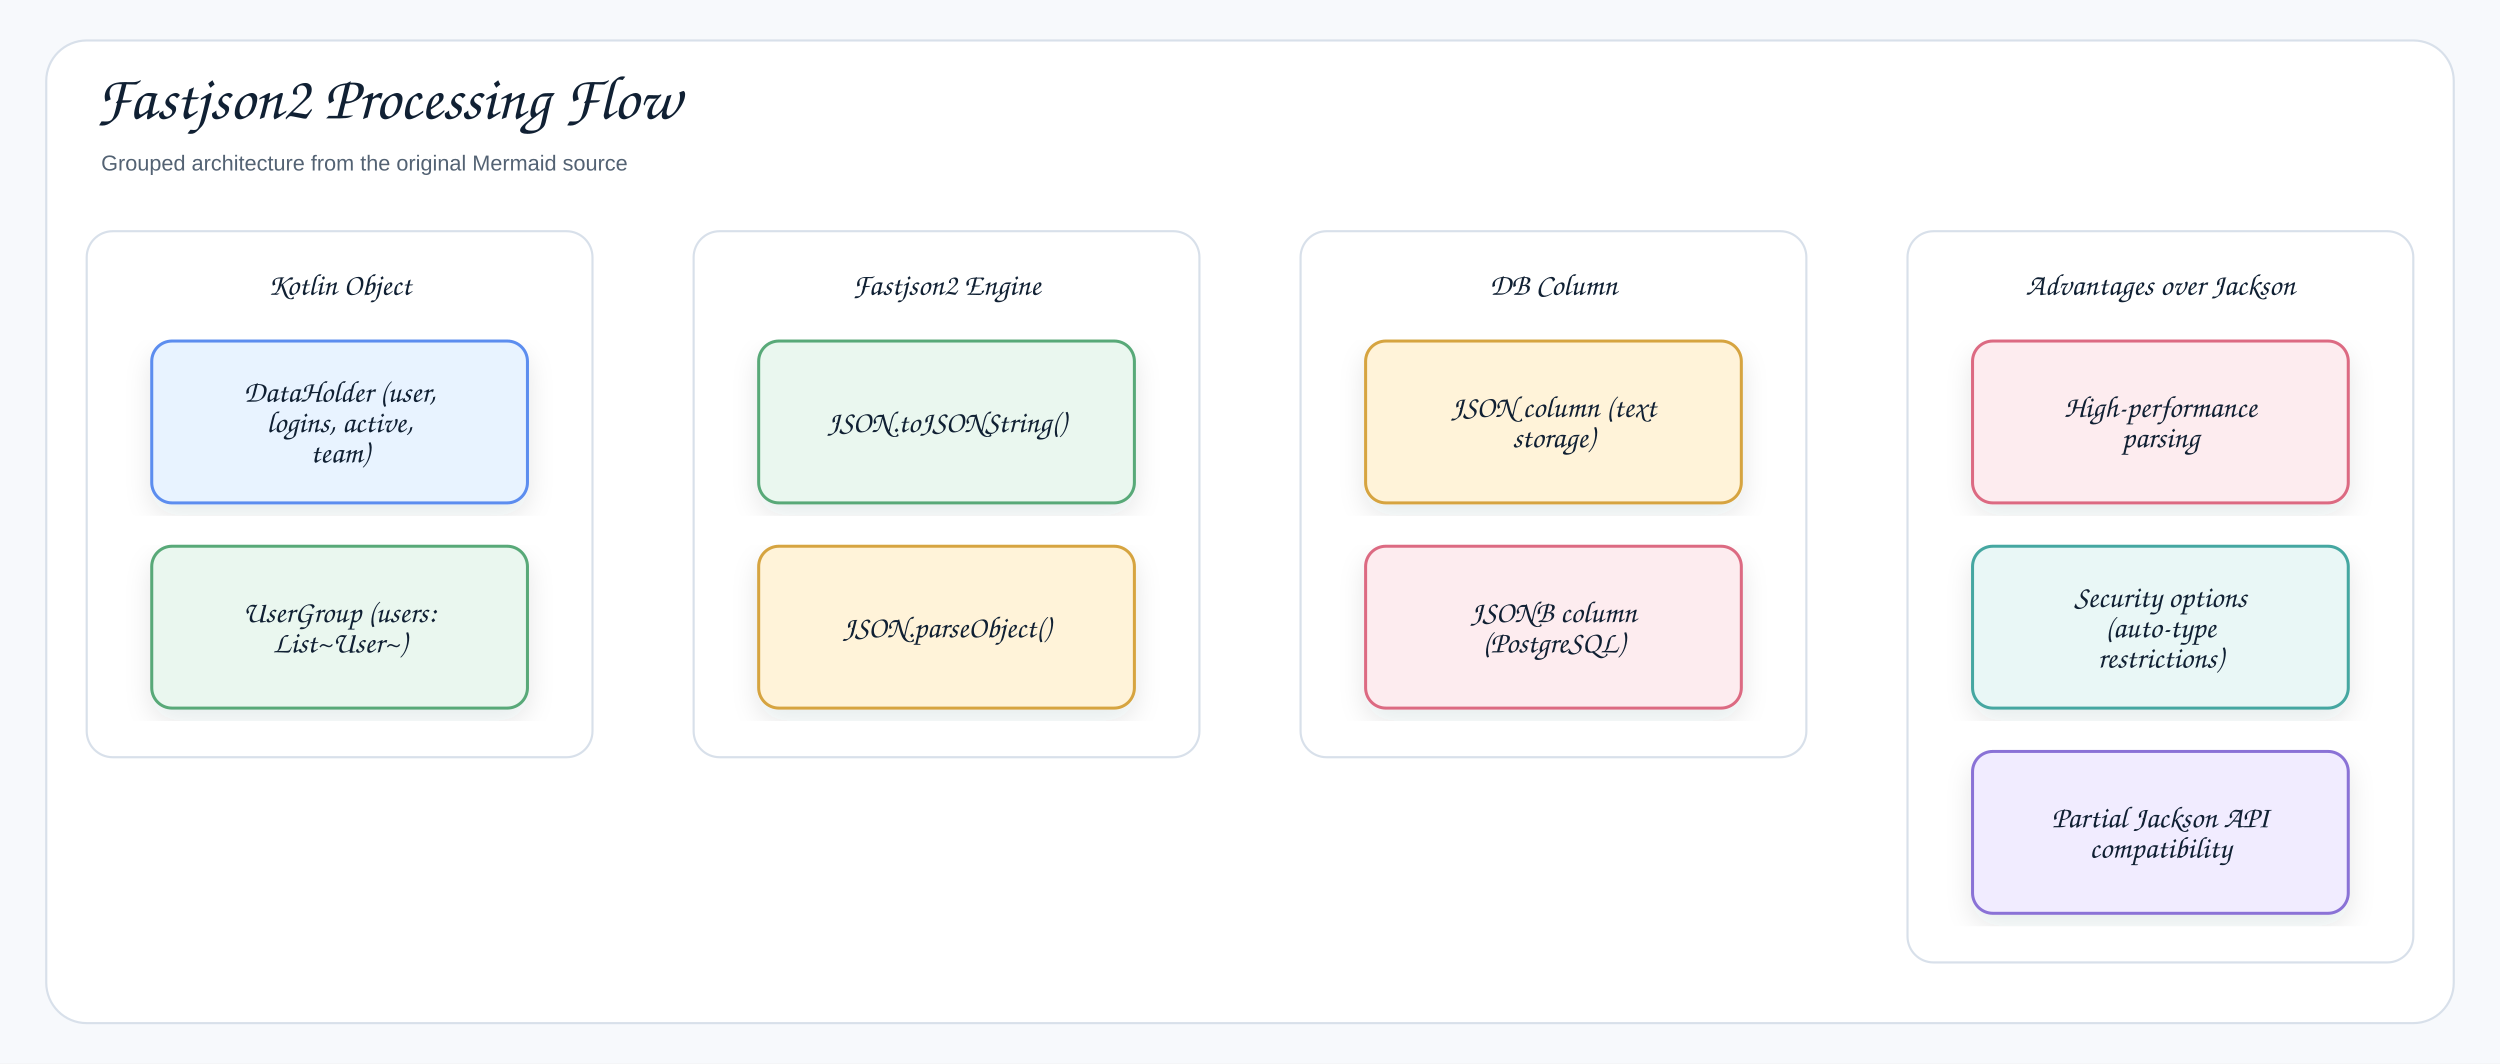
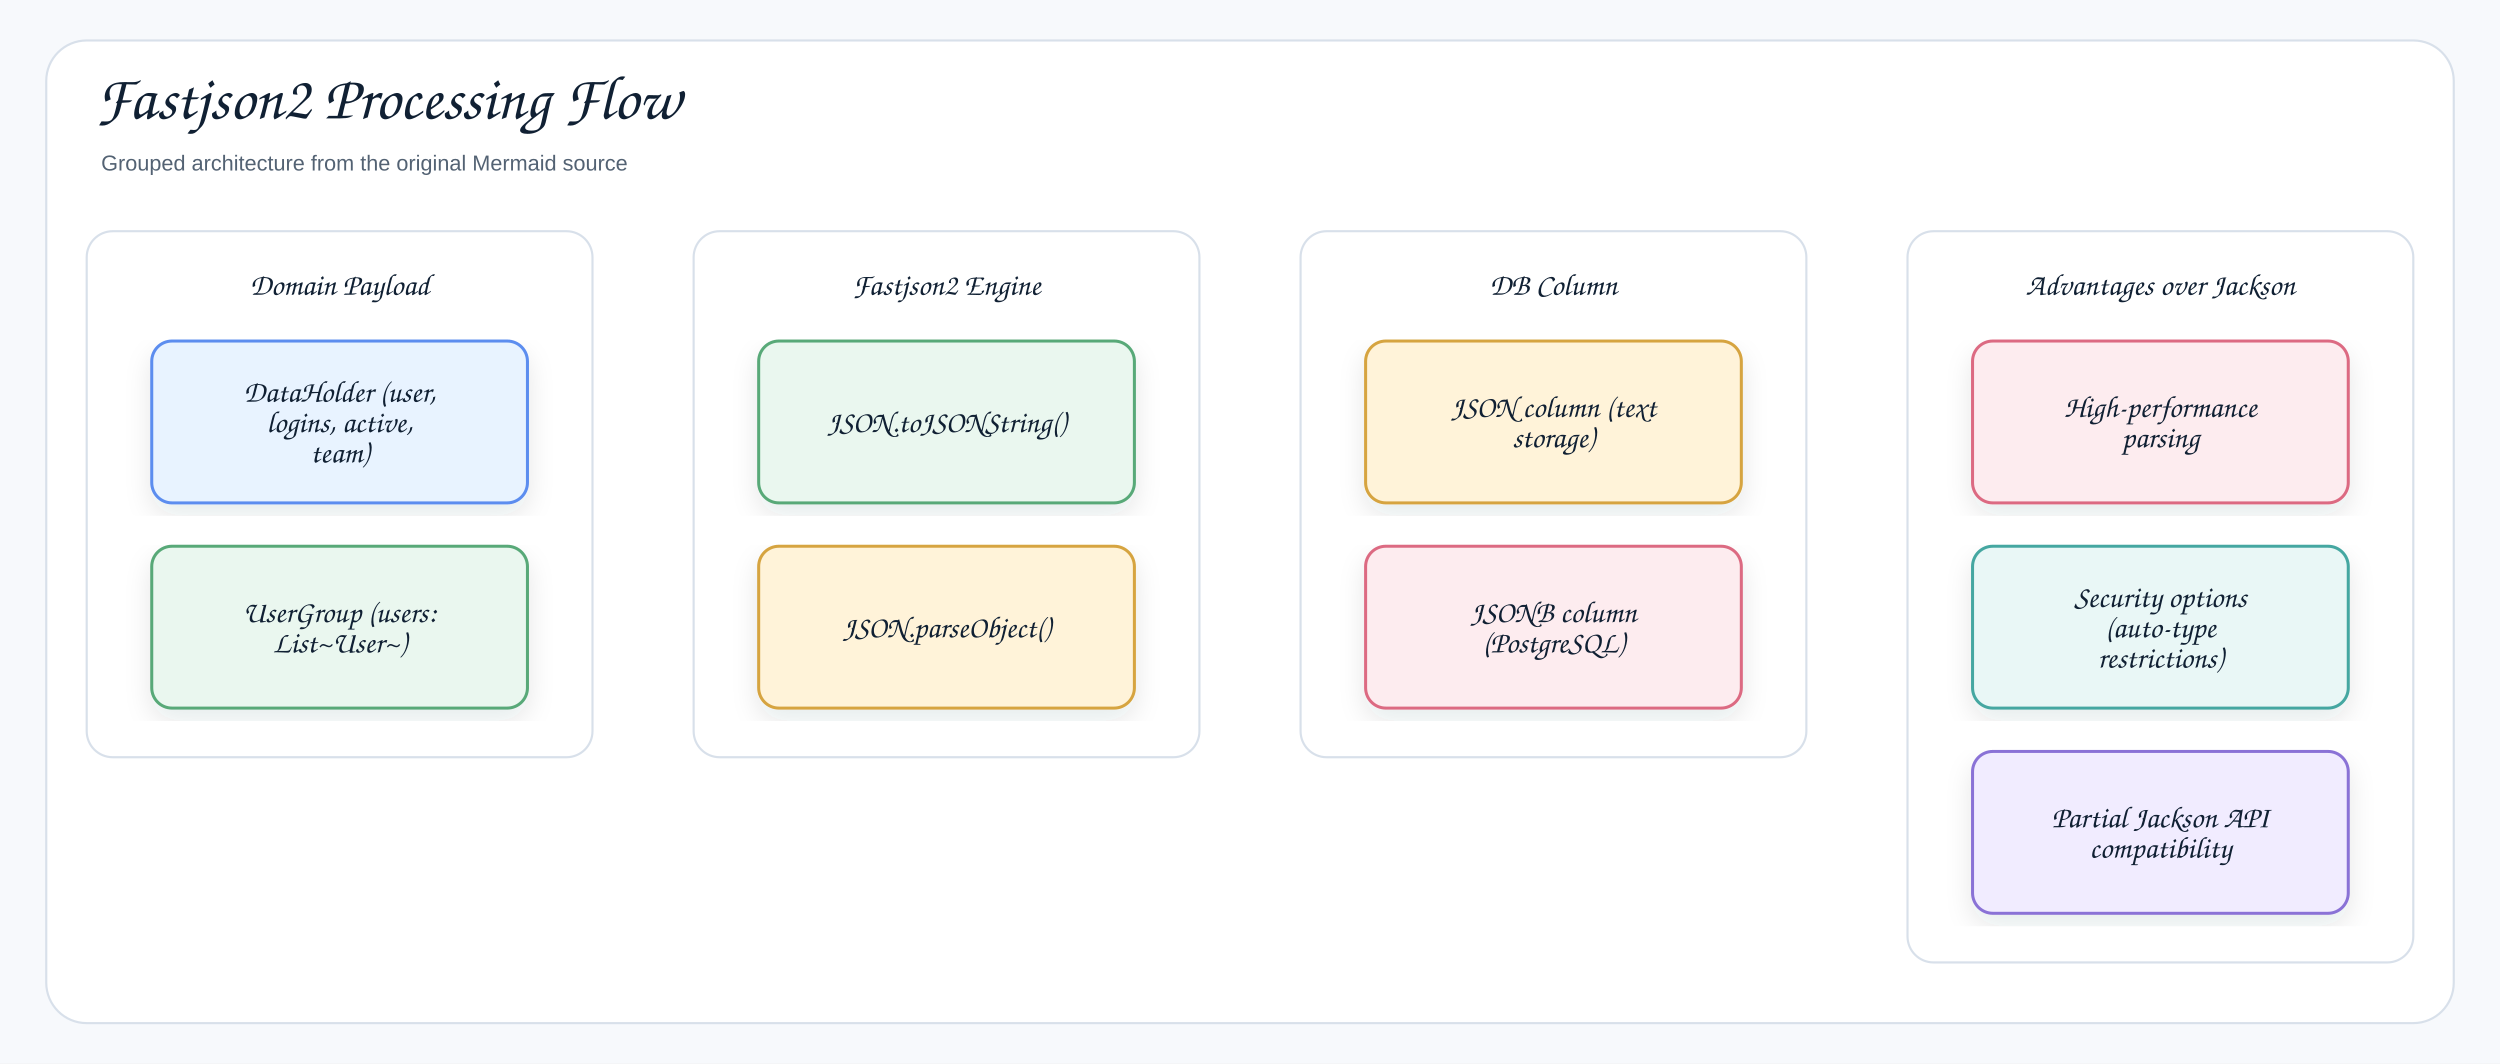
<svg xmlns="http://www.w3.org/2000/svg" width="1730" height="736" viewBox="0 0 1730 736" role="img" aria-label="Fastjson2 Processing Flow">
  <defs>
    <filter id="shadow" x="-8%" y="-8%" width="116%" height="116%">
      <feDropShadow dx="0" dy="8" stdDeviation="9" flood-color="#1f2937" flood-opacity="0.10" />
    </filter>
    <marker id="openArrow" markerWidth="12" markerHeight="10" refX="10" refY="5" orient="auto" markerUnits="strokeWidth">
      <path d="M 1 1 L 10 5 L 1 9" fill="none" stroke="#758297" stroke-width="1.8" stroke-linecap="round" stroke-linejoin="round" />
    </marker>
    <marker id="inherit" markerWidth="14" markerHeight="12" refX="12" refY="6" orient="auto" markerUnits="strokeWidth">
      <path d="M 0 1 L 12 6 L 0 11 Z" fill="#ffffff" stroke="#758297" stroke-width="1.8" />
    </marker>
    <style>
    .canvas{fill:#f7f9fc}.frame{fill:#fff;stroke:#d8e0ea;stroke-width:1.5}
    .title{font-family:"Architects Daughter","Comic Sans MS","Comic Sans",cursive;font-size:43px;font-weight:400;fill:#102033}
    .subtitle{font-family:"Comic Sans MS","Comic Sans","Comic Neue",Arial,sans-serif;font-size:15px;font-weight:400;fill:#536273}
    .label{font-family:"Architects Daughter","Comic Sans MS","Comic Sans",cursive;font-size:25px;font-weight:400;fill:#102033}
    .smallLabel{font-family:"Architects Daughter","Comic Sans MS","Comic Sans",cursive;font-size:21px;font-weight:400;fill:#102033}
    .mono{font-family:"Comic Sans MS","Comic Sans","Comic Neue",Arial,sans-serif;font-size:12px;font-weight:400;fill:#102033}
    .small{font-family:"Comic Sans MS","Comic Sans","Comic Neue",Arial,sans-serif;font-size:12px;font-weight:400;fill:#536273}
    .strong{font-family:"Comic Sans MS","Comic Sans","Comic Neue",Arial,sans-serif;font-size:13px;font-weight:400;fill:#102033}
    .card{stroke-width:2.1;filter:url(#shadow)}.compartment{stroke-width:1.5;fill:none}
    .line{stroke:#758297;stroke-width:2.1;fill:none;marker-end:url(#openArrow)}
    .plainLine{stroke:#758297;stroke-width:2.1;fill:none}
    .dashed{stroke:#758297;stroke-width:2.1;stroke-dasharray:7 6;fill:none;marker-end:url(#openArrow)}
    .inheritLine{stroke:#758297;stroke-width:2.2;fill:none;marker-end:url(#inherit)}
    .implLine{stroke:#758297;stroke-width:2.2;stroke-dasharray:8 7;fill:none;marker-end:url(#inherit)}
  </style>
  </defs>
  <rect class="canvas" width="1730" height="736" />
  <rect class="frame" x="32" y="28" width="1666" height="680" rx="28" />
  <text class="title" x="66" y="82">Fastjson2 Processing Flow</text>
  <text class="subtitle" x="70" y="118">Grouped architecture from the original Mermaid source</text>
  <g transform="translate(60,160)">
    <rect x="0" y="0" width="350" height="364" rx="18" fill="#ffffff" stroke="#d8e0ea" stroke-width="1.5" />
-     <text class="smallLabel" x="175" y="44" text-anchor="middle">Kotlin Object</text>
+     <text class="smallLabel" x="175" y="44" text-anchor="middle">Domain Payload</text>
  </g>
  <g transform="translate(105,236)">
    <rect class="card" x="0" y="0" width="260" height="112" rx="14" fill="#E8F3FF" stroke="#5B8DEF" />
    <text class="smallLabel" x="130" y="42" text-anchor="middle">DataHolder (user,</text>
    <text class="smallLabel" x="130" y="63" text-anchor="middle">logins, active,</text>
    <text class="smallLabel" x="130" y="84" text-anchor="middle">team)</text>
  </g>
  <g transform="translate(105,378)">
    <rect class="card" x="0" y="0" width="260" height="112" rx="14" fill="#EAF7EF" stroke="#58A978" />
    <text class="smallLabel" x="130" y="52.5" text-anchor="middle">UserGroup (users:</text>
    <text class="smallLabel" x="130" y="73.5" text-anchor="middle">List~User~)</text>
  </g>
  <g transform="translate(480,160)">
    <rect x="0" y="0" width="350" height="364" rx="18" fill="#ffffff" stroke="#d8e0ea" stroke-width="1.5" />
    <text class="smallLabel" x="175" y="44" text-anchor="middle">Fastjson2 Engine</text>
  </g>
  <g transform="translate(525,236)">
    <rect class="card" x="0" y="0" width="260" height="112" rx="14" fill="#EAF7EF" stroke="#58A978" />
    <text class="smallLabel" x="130" y="63" text-anchor="middle">JSON.toJSONString()</text>
  </g>
  <g transform="translate(525,378)">
    <rect class="card" x="0" y="0" width="260" height="112" rx="14" fill="#FFF3D9" stroke="#D6A441" />
    <text class="smallLabel" x="130" y="63" text-anchor="middle">JSON.parseObject()</text>
  </g>
  <g transform="translate(900,160)">
    <rect x="0" y="0" width="350" height="364" rx="18" fill="#ffffff" stroke="#d8e0ea" stroke-width="1.5" />
    <text class="smallLabel" x="175" y="44" text-anchor="middle">DB Column</text>
  </g>
  <g transform="translate(945,236)">
    <rect class="card" x="0" y="0" width="260" height="112" rx="14" fill="#FFF3D9" stroke="#D6A441" />
    <text class="smallLabel" x="130" y="52.5" text-anchor="middle">JSON column (text</text>
    <text class="smallLabel" x="130" y="73.5" text-anchor="middle">storage)</text>
  </g>
  <g transform="translate(945,378)">
    <rect class="card" x="0" y="0" width="260" height="112" rx="14" fill="#FDECEF" stroke="#DC6B82" />
    <text class="smallLabel" x="130" y="52.5" text-anchor="middle">JSONB column</text>
    <text class="smallLabel" x="130" y="73.5" text-anchor="middle">(PostgreSQL)</text>
  </g>
  <g transform="translate(1320,160)">
    <rect x="0" y="0" width="350" height="506" rx="18" fill="#ffffff" stroke="#d8e0ea" stroke-width="1.5" />
    <text class="smallLabel" x="175" y="44" text-anchor="middle">Advantages over Jackson</text>
  </g>
  <g transform="translate(1365,236)">
    <rect class="card" x="0" y="0" width="260" height="112" rx="14" fill="#FDECEF" stroke="#DC6B82" />
    <text class="smallLabel" x="130" y="52.5" text-anchor="middle">High-performance</text>
    <text class="smallLabel" x="130" y="73.5" text-anchor="middle">parsing</text>
  </g>
  <g transform="translate(1365,378)">
    <rect class="card" x="0" y="0" width="260" height="112" rx="14" fill="#E9F7F6" stroke="#45A7A1" />
    <text class="smallLabel" x="130" y="42" text-anchor="middle">Security options</text>
    <text class="smallLabel" x="130" y="63" text-anchor="middle">(auto-type</text>
    <text class="smallLabel" x="130" y="84" text-anchor="middle">restrictions)</text>
  </g>
  <g transform="translate(1365,520)">
    <rect class="card" x="0" y="0" width="260" height="112" rx="14" fill="#F1ECFF" stroke="#8A72D6" />
    <text class="smallLabel" x="130" y="52.5" text-anchor="middle">Partial Jackson API</text>
    <text class="smallLabel" x="130" y="73.5" text-anchor="middle">compatibility</text>
  </g>
</svg>
